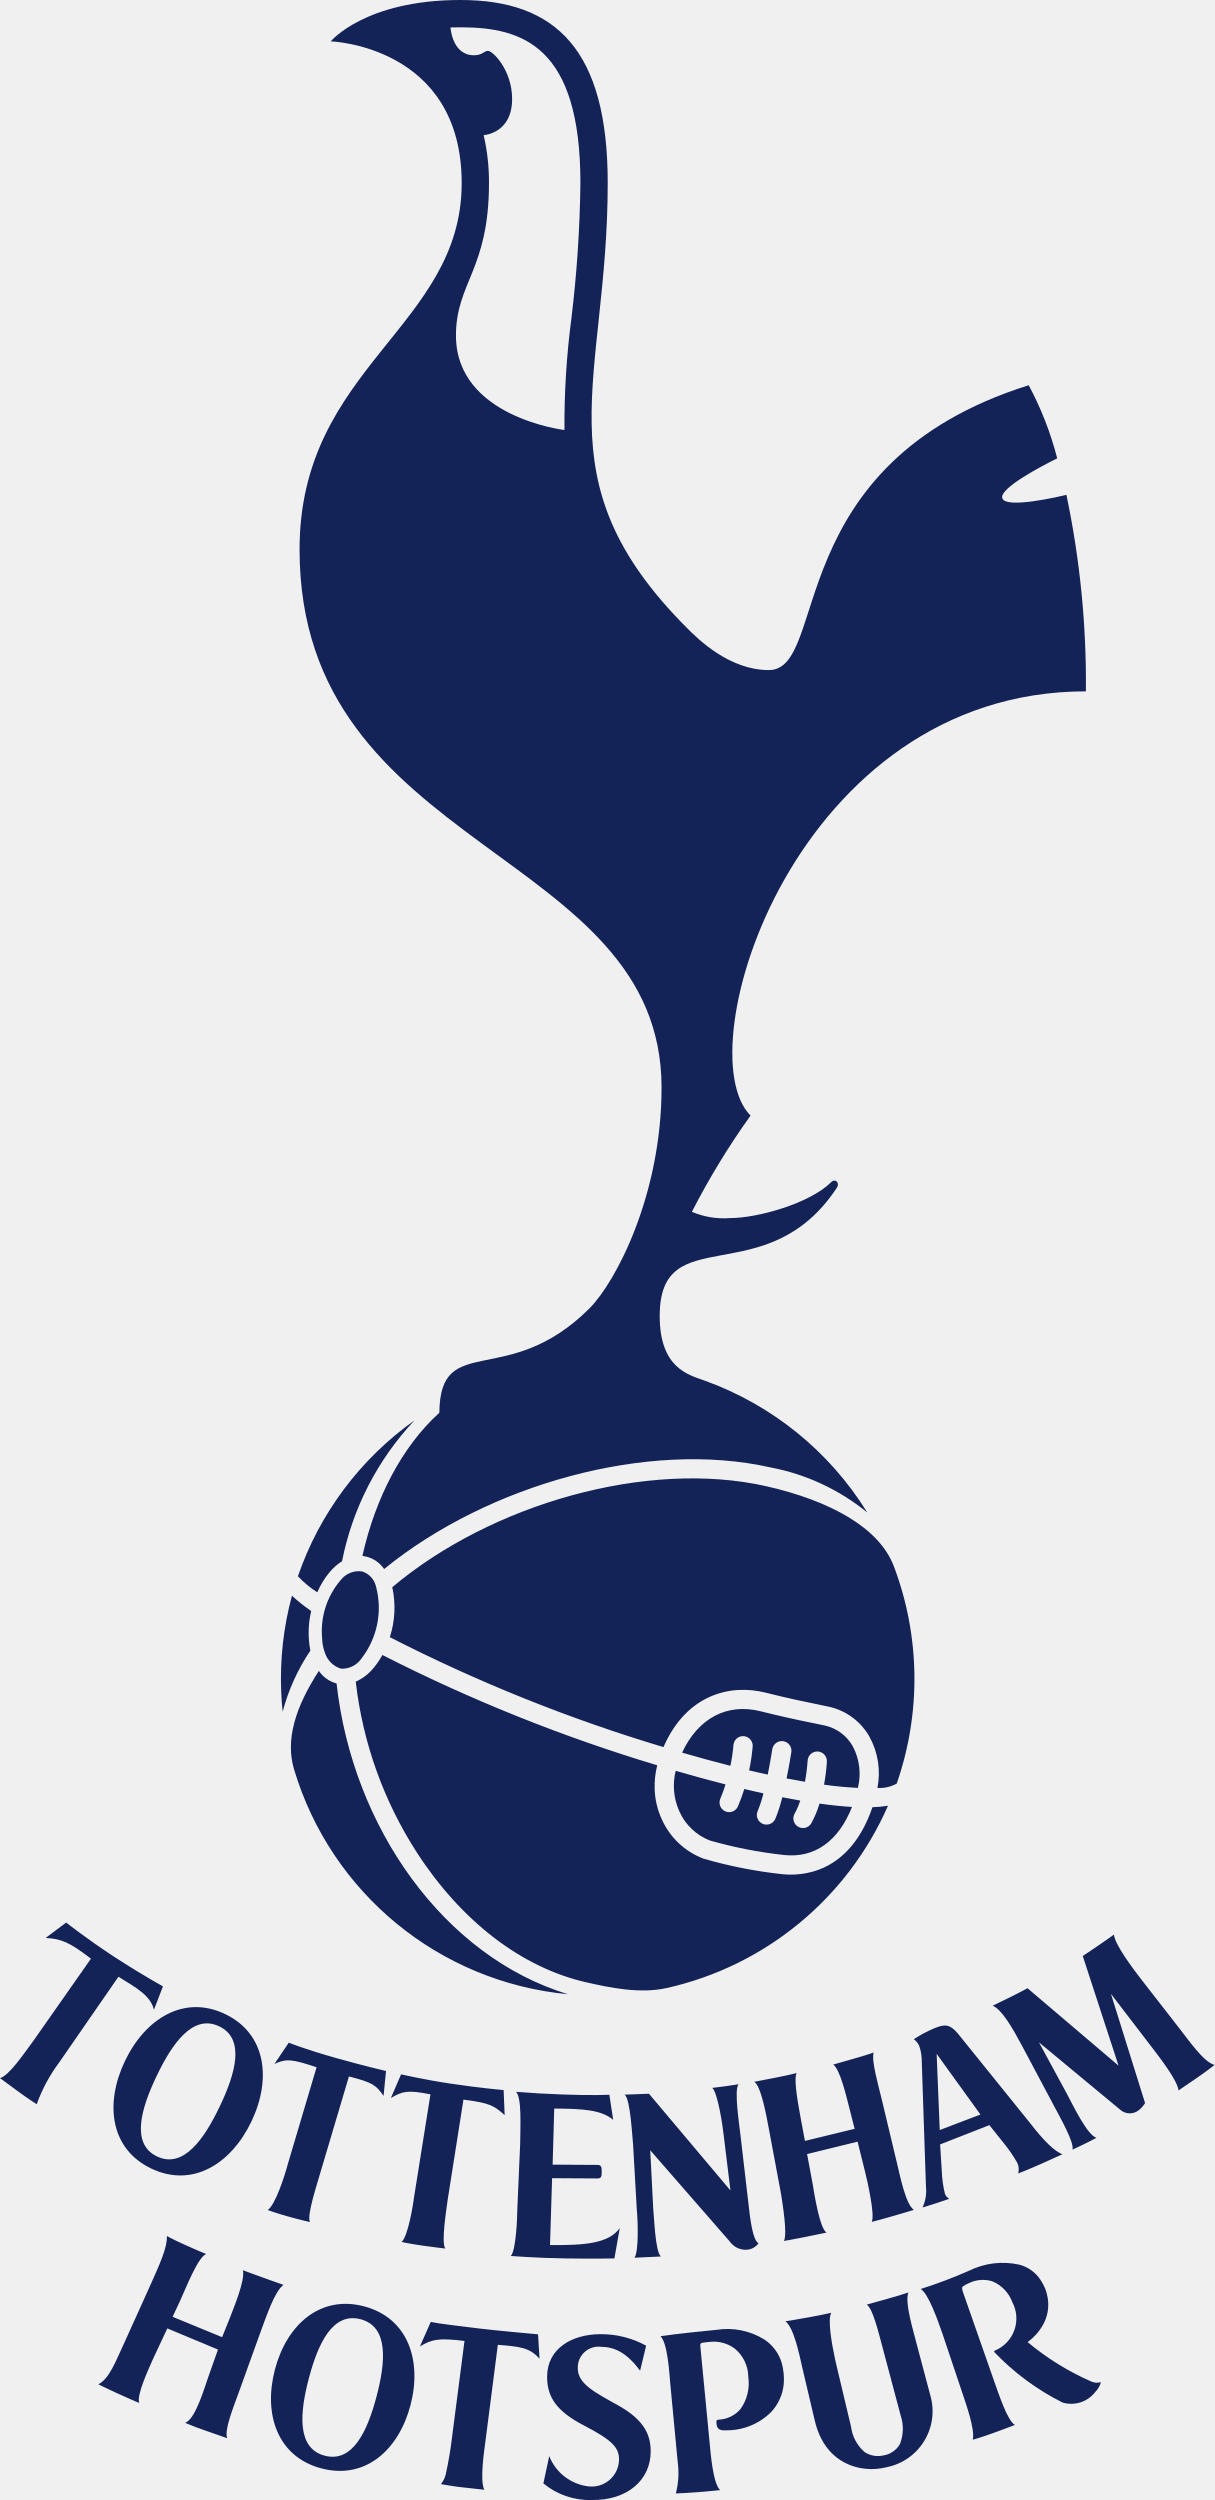
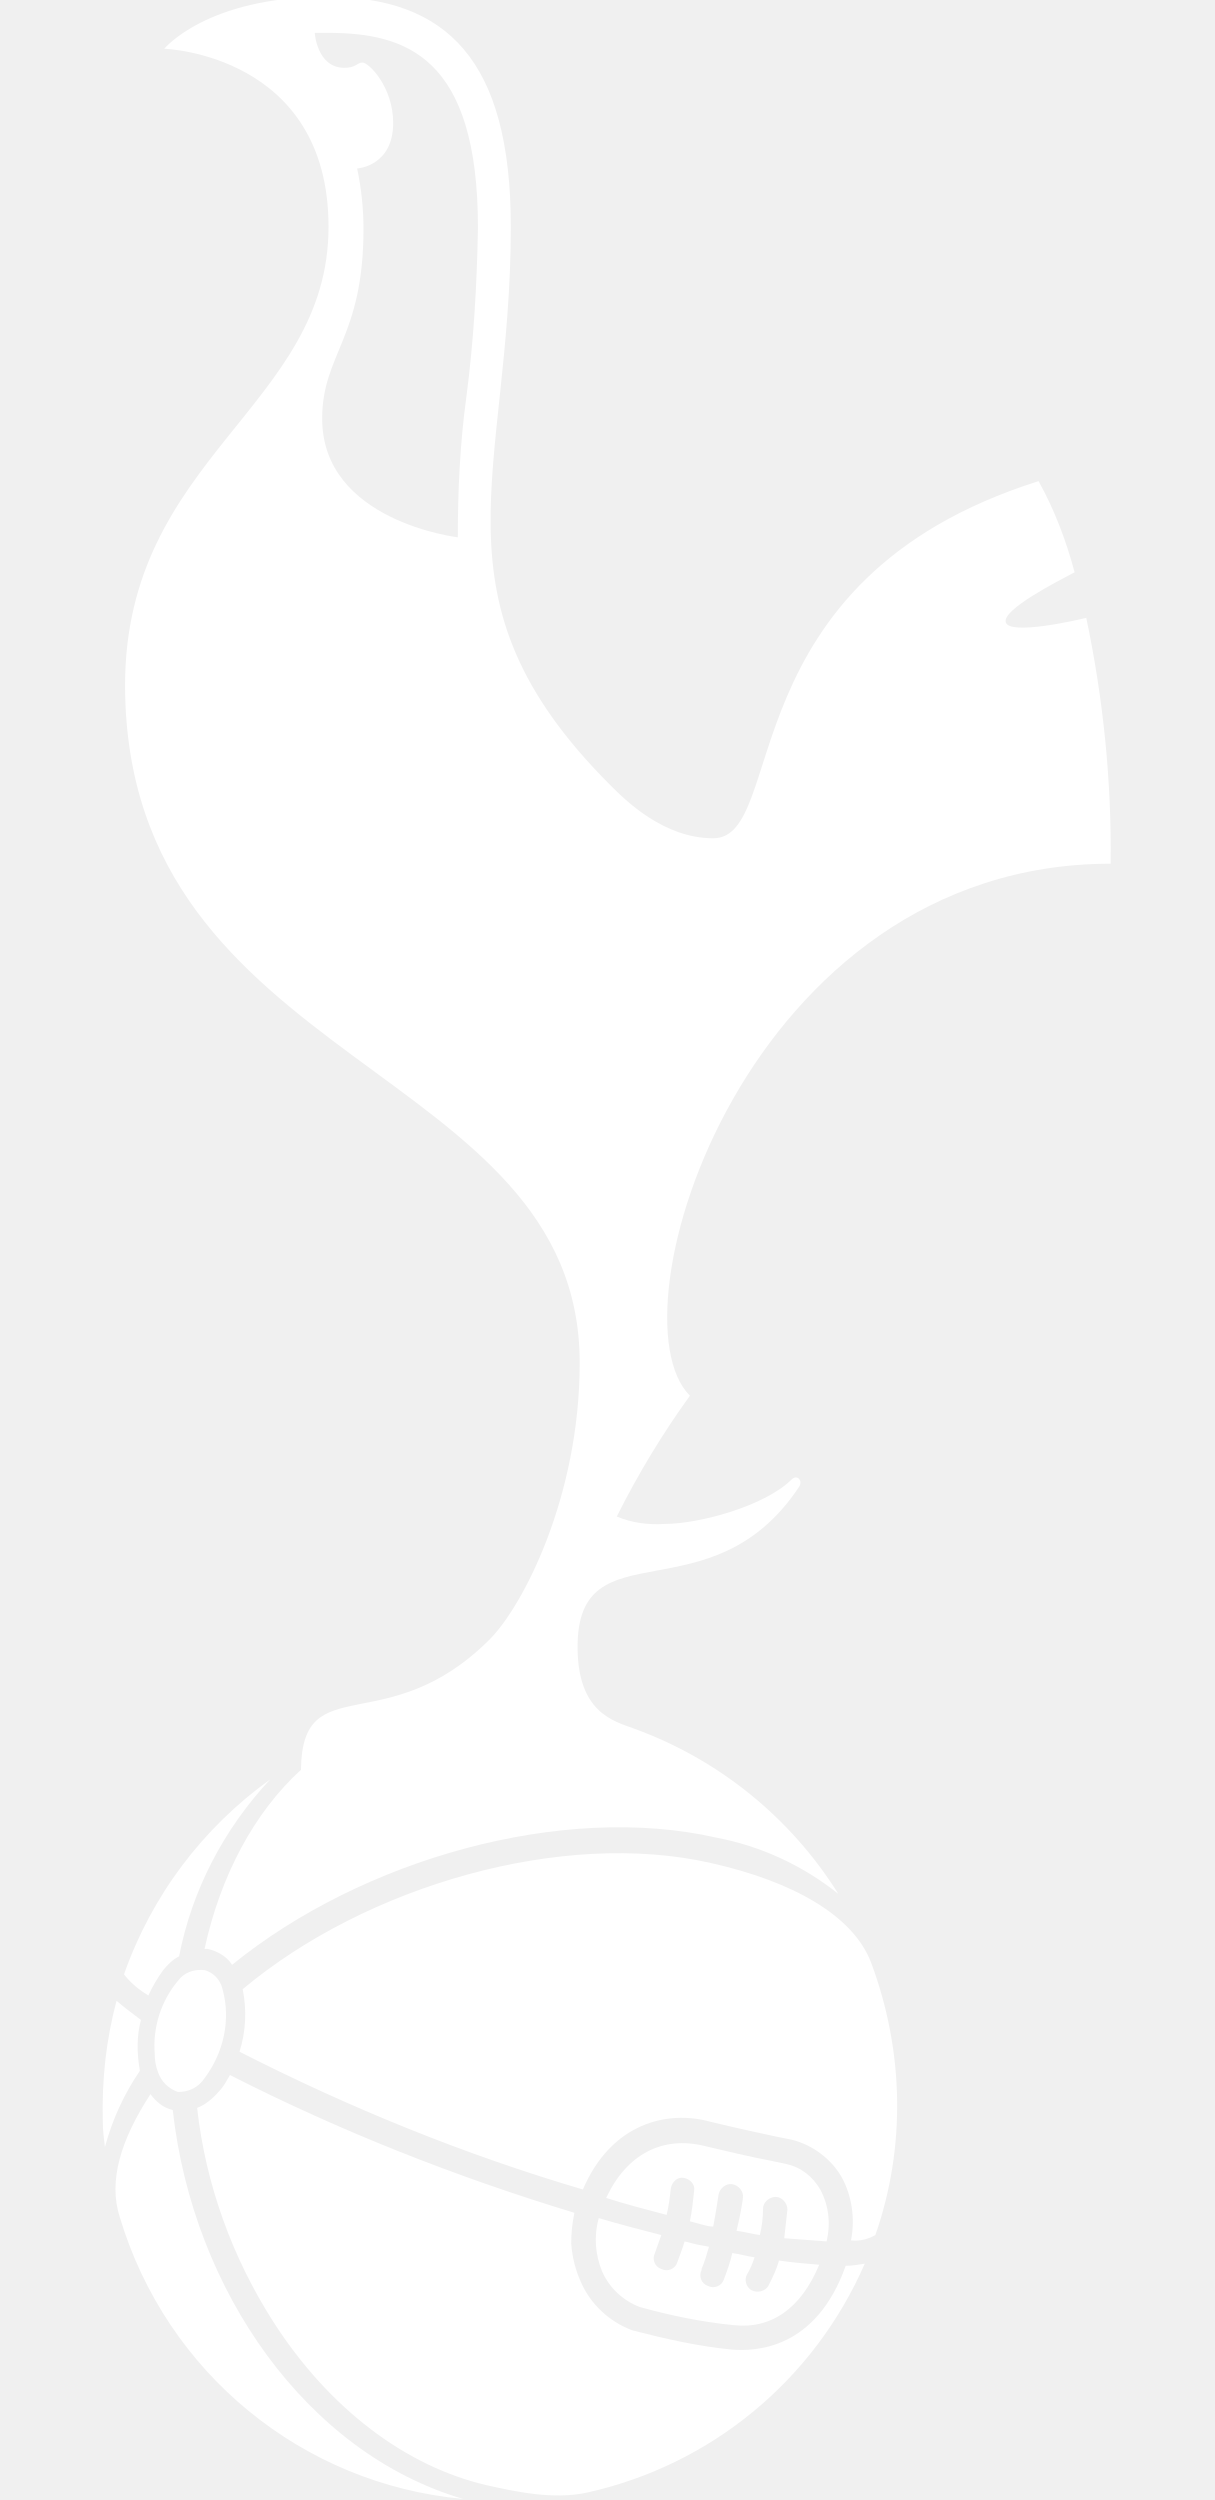
- <svg xmlns="http://www.w3.org/2000/svg" viewBox="0 0 114.63 235.94">
-   <path fill="#132257" d="M34.17 148.305a2.15 2.15 0 0 0-2.002.801 7.4 7.4 0 0 0-1.767 5.521v-.002a4.1 4.1 0 0 0 .273 1.384 2.29 2.29 0 0 0 1.52 1.476 2.22 2.22 0 0 0 1.958-1.016 7.78 7.78 0 0 0 1.335-6.733 1.95 1.95 0 0 0-1.317-1.431m46.792 20.43a5.5 5.5 0 0 0-.476-3.916 4.02 4.02 0 0 0-2.55-1.949l-1.153-.243a105 105 0 0 1-5.004-1.125c-3.175-.794-5.9.661-7.404 3.904 1.547.449 3.07.866 4.555 1.242a15 15 0 0 0 .291-1.971.91.91 0 0 1 1.816.106 17 17 0 0 1-.338 2.296q.442.104.877.204.447.101.88.193c.26-1.278.424-2.365.428-2.386a.91.91 0 0 1 1.8.273c-.015.087-.182 1.175-.45 2.479q.915.177 1.735.315a17 17 0 0 0 .252-1.994.909.909 0 0 1 1.816.087 18 18 0 0 1-.267 2.181 36 36 0 0 0 3.192.304m-16.843 2.223a5.23 5.23 0 0 0 2.866 2.738 42 42 0 0 0 6.998 1.37c2.884.319 5.14-1.287 6.427-4.533-.965-.055-2-.167-3.068-.317a9.4 9.4 0 0 1-.787 1.882.91.91 0 0 1-1.58-.9 7 7 0 0 0 .548-1.268 73 73 0 0 1-1.693-.312 14 14 0 0 1-.646 2.007.91.91 0 1 1-1.667-.728 12 12 0 0 0 .532-1.646l-.875-.195q-.461-.106-.93-.216a17 17 0 0 1-.593 1.628.908.908 0 1 1-1.673-.707c.193-.458.356-.915.495-1.354-1.532-.388-3.106-.82-4.702-1.285a5.84 5.84 0 0 0 .348 3.836m20.231-23.159c-1.375-3.608-5.976-6.164-12.039-7.536-11.203-2.534-25.924 1.651-35.29 9.53a9.03 9.03 0 0 1-.23 4.716 153 153 0 0 0 25.824 10.374c2.178-5.004 6.352-5.958 9.605-5.145 2.331.582 3.83.886 4.925 1.107l1.204.255a5.85 5.85 0 0 1 3.718 2.82 7.18 7.18 0 0 1 .743 4.817 3.3 3.3 0 0 0 1.818-.41 30.04 30.04 0 0 0-.278-20.528m-10.567 29.074a43.3 43.3 0 0 1-7.392-1.46 7.03 7.03 0 0 1-3.922-3.689 7.4 7.4 0 0 1-.684-2.836 8.2 8.2 0 0 1 .24-2.287 156 156 0 0 1-25.937-10.409 7.4 7.4 0 0 1-.824 1.215 4.64 4.64 0 0 1-1.689 1.303 37.6 37.6 0 0 0 5.768 16.124c4.173 6.445 9.857 10.862 15.998 12.251 2.177.492 5.023 1.104 7.567.54a29.93 29.93 0 0 0 20.897-17.208 11 11 0 0 1-1.467.142c-2.154 6.301-6.683 6.521-8.555 6.314m-43.838-26.597a7.7 7.7 0 0 1 1.154-1.893 5 5 0 0 1 1.182-1.04 27.06 27.06 0 0 1 6.83-13.287 30 30 0 0 0-10.994 14.703 9.4 9.4 0 0 0 1.828 1.517m-.578 1.765a17 17 0 0 1-1.813-1.442 29.9 29.9 0 0 0-1.015 9.061q.039.948.135 1.881a19.2 19.2 0 0 1 2.616-5.765 8.9 8.9 0 0 1 .077-3.735m2.395 6.837a2.92 2.92 0 0 1-1.668-1.186c-2.229 3.435-3.167 6.507-2.349 9.266a29.92 29.92 0 0 0 25.858 21.249c-11.684-3.548-20.329-15.721-21.84-29.329M46.148 17.282a19.5 19.5 0 0 0-.504-4.528s2.688-.141 2.688-3.414c0-2.696-1.799-4.536-2.282-4.536-.39 0-.485.412-1.328.412-2.055 0-2.206-2.624-2.206-2.624q.456-.016.938-.016c5.881 0 11.323 1.782 11.323 14.706a117 117 0 0 1-.852 12.784 77 77 0 0 0-.654 10.517s-10.24-1.206-10.24-8.91c0-5.002 3.117-6.219 3.117-14.391m16.287 85.37c0 10.114-4.314 18.338-6.807 20.831-7.722 7.723-14.095 2.099-14.164 9.849-3.504 3.174-6.025 8-7.262 13.512a2 2 0 0 1 .228.032 2.88 2.88 0 0 1 1.825 1.2c9.81-7.995 24.913-12.197 36.457-9.587a20.44 20.44 0 0 1 9.141 4.258 30 30 0 0 0-15.369-12.456c-1.522-.545-4.224-1.17-4.224-6.103 0-9.208 10.074-2.049 16.71-12.079.326-.493-.143-.927-.532-.538-2.008 2.007-6.938 3.387-9.547 3.387a7.6 7.6 0 0 1-3.593-.594 72 72 0 0 1 5.534-9.079c-6.16-6.162 4.21-40.038 31.65-40.038a86 86 0 0 0-1.839-18.546c-.653.158-5.823 1.378-6.059.29-.208-.962 3.808-3.05 5.19-3.736a30.8 30.8 0 0 0-2.69-6.9C73.564 43.766 78.29 63.239 72.56 63.239c-3.729 0-6.658-2.904-7.704-3.95-14.048-14.046-7.502-23.341-7.502-42.007C57.355 4.708 52.472 0 43.455 0c-9.019 0-12.239 3.903-12.239 3.903s12.356.4 12.356 13.379c0 13.586-15.3 17.336-15.3 34.572 0 28.692 34.164 28.154 34.164 50.798m-51.779 81.945a86 86 0 0 0 4.722 2.871l-.851 2.204c-.317-1.334-1.64-2.059-3.35-3.116l-5.593 8.09a15.2 15.2 0 0 0-2.121 3.941s-.917-.584-1.756-1.208A223 223 0 0 0 0 196.123c.834-.205 2.274-2.328 3.141-3.504l5.443-7.766c-2.039-1.574-2.835-1.883-4.275-1.957l1.937-1.453s1.862 1.472 4.411 3.154m10.028 6.639c-2.484-1.184-4.44 1.621-5.912 4.706s-2.436 6.39.048 7.576c2.485 1.184 4.449-1.642 5.92-4.726 1.475-3.084 2.428-6.368-.056-7.556m-6.408 13.423c-3.886-1.856-4.4-6.135-2.488-10.142 1.922-4.025 5.584-6.288 9.45-4.44 3.867 1.844 4.41 6.114 2.488 10.141-1.912 4.005-5.565 6.296-9.45 4.441m17.386-10.446c2.627.742 4.766 1.24 4.766 1.24l-.23 2.35c-.703-1.016-1.025-1.265-3.268-1.837l-2.717 9.144c-.22.836-1.305 4.001-.957 4.597 0 0-.756-.16-1.975-.498-1.37-.38-2.013-.637-2.013-.637.7-.463 1.587-3.17 1.875-4.27l2.733-9.203c-2.323-.774-2.863-.829-3.974-.312l1.347-2.006s1.517.613 4.413 1.432m10.839 2.429c2.59.391 5.029.613 5.029.613l.095 2.36c-.965-.86-1.33-1.14-3.887-1.462l-1.48 9.39c-.104.857-.655 4.122-.228 4.665 0 0-.896-.098-2.135-.273s-2-.348-2-.348c.605-.474 1.107-3.567 1.212-4.426l1.517-9.507c-2.215-.442-2.671-.27-3.734.345l.963-2.232s2.07.486 4.648.875m9.602 8.926-.196 6.309c3.307.043 5.573-.165 6.582-1.6l-.506 2.865s-1.832.039-4.514 0c-2.952-.042-5.265-.233-5.265-.233.49-.487.613-3.56.619-4.427l.269-6.191c.01-1.65.162-4.313-.391-4.874 2.396.166 2.09.163 4.292.249 2.88.114 4.515.028 4.515.028l.36 2.366c-1.125-.938-2.81-1.046-5.563-1.063l-.152 5.294 4.228.025c.382.004.407.217.404.64-.004.418-.01.642-.412.637Zm18.473 1.9c.244 2.296.485 3.945 1.008 4.246a1.48 1.48 0 0 1-1.097.607 1.84 1.84 0 0 1-1.624-.788l-7.498-8.601.28 5.47c.093.862.19 4.124.728 4.557l-2.5.115c.435-.537.319-3.645.227-4.506l-.353-6.177c-.093-.861-.253-4.275-.792-4.708l2.292-.083 7.688 9.128-.641-5.253c-.091-.862-.56-3.993-1.076-4.43 0 0 .275-.024 1.208-.15.932-.127 1.272-.195 1.272-.195-.434.539.069 3.748.16 4.61Zm14.09-3.255c.265 1.067.793 3.811 1.58 4.348 0 0-1.189.342-1.91.565-.647.2-2.07.567-2.07.567.336-.592-.413-3.883-.619-4.706l-.713-2.865-4.766 1.17.542 2.913c.156.942.653 4.111 1.295 4.497 0 0-.665.14-2.055.423-1.165.238-1.972.366-1.972.366.355-.592-.123-3.53-.272-4.468l-1.154-6.159c-.21-1.148-.74-4.053-1.376-4.392l1.977-.382c1.362-.265 2.028-.445 2.028-.445-.334.69.257 3.475.418 4.452l.367 1.954 4.69-1.142-.508-1.998c-.275-1.056-.858-3.596-1.51-4.067 0 0 .645-.187 1.95-.556s1.868-.579 1.868-.579c-.26.703.466 3.176.766 4.451Zm7.863-4.653-4.133-5.725.292 7.19Zm.844 1.001-4.651 1.821.162 2.553a10.4 10.4 0 0 0 .297 2.123.9.9 0 0 0 .407.454s-.483.176-1.282.435c-.798.26-1.238.385-1.238.385a3.74 3.74 0 0 0 .32-1.967l-.407-12.106a4.1 4.1 0 0 0-.24-1.199 1.6 1.6 0 0 0-.497-.609 12.3 12.3 0 0 1 1.865-1.004c1.069-.45 1.517-.43 2.296.478l6.824 8.461c1.24 1.615 2.335 2.702 3.049 2.918 0 0-.697.323-2.006.906-1.313.583-2.18.913-2.18.913a1.47 1.47 0 0 0-.084-1 13 13 0 0 0-1.287-1.874Zm19.483-4.389c-.936.631-1.636 1.114-1.636 1.114-.07-.92-1.846-3.197-2.369-3.886l-4.007-5.229 3.222 10.307a2.6 2.6 0 0 1-.565.651 1.364 1.364 0 0 1-1.82-.056l-7.63-6.327 2.67 4.92c.653 1.246 1.912 3.838 2.758 4.093 0 0-.524.282-1.19.606-.664.32-1.068.507-1.068.507.147-.723-1.091-2.875-1.814-4.25l-2.974-5.59c-.9-1.683-1.893-3.396-2.75-3.738.663-.32.862-.42 1.807-.884.787-.389 1.481-.77 1.481-.77l8.594 7.31-3.38-10.349s.453-.307 1.31-.88c.858-.574 1.633-1.144 1.633-1.144.063.927 1.85 3.285 2.502 4.13l3.702 4.761c.785.978 2.251 3.158 3.297 3.41 0 0-.838.663-1.773 1.294M24.93 214.99c.795.291 1.823.648 1.823.648-.865.627-1.662 3.123-2.176 4.478l-1.995 5.536c-.535 1.502-1.445 3.68-1.14 4.456 0 0-1.098-.379-1.987-.695-.759-.27-1.19-.416-1.996-.759.98-.258 1.902-3.512 2.2-4.33l.914-2.583-4.782-1.995-1.383 2.955c-.45 1.027-1.527 3.35-1.272 4.08 0 0-.843-.346-2.08-.914-1.457-.67-1.775-.85-1.775-.85 1.027-.504 1.633-2.159 2.415-3.833l2.502-5.539c.845-1.894 1.608-3.538 1.551-4.62 0 0 .446.267 1.676.82.98.441 1.48.66 2.03.88-.779.311-1.86 3.106-2.434 4.36l-.732 1.566 4.672 1.922.717-1.775c.334-.905 1.492-3.612 1.243-4.54 0 0 .96.348 2.008.732m9.105 3.891c-2.662-.701-4.038 2.352-4.89 5.587s-1.16 6.59 1.503 7.291c2.661.701 4.043-2.374 4.894-5.607.853-3.236 1.157-6.571-1.507-7.271m-3.703 14.076c-4.165-1.096-5.49-5.128-4.385-9.331 1.111-4.223 4.265-7.053 8.41-5.964 4.141 1.091 5.494 5.108 4.384 9.331-1.105 4.202-4.244 7.06-8.409 5.964m11.281 1.486a2.4 2.4 0 0 0 .445-.87 36 36 0 0 0 .614-3.627l1.167-9.017c-2.486-.31-3.116-.132-4.206.514l1.021-2.308c.776.171 2.49.357 4.575.62 1.393.175 5.55.55 5.55.55l.142 2.308c-.917-1.062-1.868-1.155-3.937-1.319l-1.163 9.047c-.104.841-.567 3.764-.108 4.63-.499-.058-1.328-.15-2.02-.22-.719-.073-1.666-.238-2.08-.308m19.797-3.133c.027 2.716-2.18 4.682-5.574 4.631a6.84 6.84 0 0 1-4.552-1.568l.55-2.576a4.56 4.56 0 0 0 3.709 2.858 2.58 2.58 0 0 0 2.88-2.5c.018-1.152-.616-1.847-3.283-3.235-2.554-1.32-3.505-2.636-3.505-4.6 0-2.67 2.325-4.028 5.055-4.03a8.8 8.8 0 0 1 4.29 1.086l-.568 2.358c-1.218-1.625-2.32-2.23-3.65-2.249a1.962 1.962 0 0 0-2.231 2.043c.01 1.465 1.624 2.26 3.802 3.478 2.503 1.4 3.06 2.804 3.077 4.304m12.365-8.313a5.5 5.5 0 0 1 .185 1.008 6 6 0 0 1 .007 1.004 4.5 4.5 0 0 1-1.18 2.62 5.92 5.92 0 0 1-4.25 1.734c-.704.043-.873-.173-.92-.678l-.005-.11s-.015-.197.14-.207l.175-.017a2.86 2.86 0 0 0 1.977-1.016 4.22 4.22 0 0 0 .718-3.014 3.5 3.5 0 0 0-1.27-2.665 3.32 3.32 0 0 0-2.354-.64s-.338.027-.712.084a.216.216 0 0 0-.2.236l.901 9.351c.08.823.303 3.722.98 4.321 0 0-.768.081-2.218.2a42 42 0 0 1-1.964.112 7.7 7.7 0 0 0 .17-3.014l-.699-7.374c-.08-.844-.224-3.738-.913-4.453 0 0 1.851-.274 5.278-.597a6.6 6.6 0 0 1 4.525.916 4.04 4.04 0 0 1 1.63 2.2m14.011 3.014a5.39 5.39 0 0 1-4.16 6.844c-2.37.592-5.783-.277-6.736-4.436l-1.158-4.908c-.307-1.373-.806-3.807-1.603-4.44 0 0 .889-.127 2.285-.388a48 48 0 0 0 2.043-.413c-.366.576.018 2.849.382 4.52l1.48 6.241a3.8 3.8 0 0 0 1.28 2.387 2.3 2.3 0 0 0 1.77.317 2.2 2.2 0 0 0 1.557-1.062 3.94 3.94 0 0 0 .077-2.706l-1.662-6.24c-.455-1.717-.978-3.867-1.54-4.227 0 0 .677-.184 1.96-.55.97-.278 1.549-.447 1.969-.594-.382.939.532 3.818.724 4.644Zm15.144-1.279a1.35 1.35 0 0 0 .973.086 2.1 2.1 0 0 1-.544.935 2.86 2.86 0 0 1-3.077.988 23.4 23.4 0 0 1-6.445-4.763.105.105 0 0 1 .06-.142l.144-.063a3.28 3.28 0 0 0 1.504-4.494 3.4 3.4 0 0 0-1.905-1.983 3 3 0 0 0-2.062.114 3.2 3.2 0 0 0-.731.39s-.112.092.019.477l2.97 8.482c.45 1.25 1.235 3.683 1.945 4.095 0 0-.802.316-2.018.756-1.22.44-1.96.643-1.96.643.248-.946-.688-3.522-.923-4.245l-1.923-5.732c-.48-1.379-1.355-3.857-2.07-4.25a45 45 0 0 0 4.554-1.719 7.18 7.18 0 0 1 4.768-.575 3.42 3.42 0 0 1 1.982 1.42 4.7 4.7 0 0 1 .444.826 4 4 0 0 1 .235.84 3.87 3.87 0 0 1-.475 2.654 4.95 4.95 0 0 1-1.415 1.562 25 25 0 0 0 5.95 3.698" data-source="https://football-logos.cc" />
+ <svg xmlns="http://www.w3.org/2000/svg" version="1.1" id="Layer_1" x="0px" y="0px" viewBox="-902 423.1 114.6 235.9" style="enable-background:new -902 423.1 114.6 235.9;" xml:space="preserve">
+   <style type="text/css">
+ 	.st0{fill:#FFFFFF;}
+ </style>
+   <path class="st0" d="M-882.7,609c-1-0.1-1.9,0.2-2.5,1c-1.6,1.9-2.4,4.4-2.2,6.9v0c0,0.6,0.1,1.2,0.3,1.7c0.3,0.9,1,1.6,1.9,1.9  c1,0,1.9-0.4,2.5-1.3c1.8-2.4,2.5-5.5,1.7-8.4C-881.2,609.9-881.9,609.2-882.7,609 M-824,634.6c0.4-1.7,0.2-3.4-0.6-4.9  c-0.7-1.2-1.8-2.1-3.2-2.4l-1.4-0.3c-2.1-0.4-4.2-0.9-6.3-1.4c-4-1-7.4,0.8-9.3,4.9c1.9,0.6,3.8,1.1,5.7,1.6  c0.2-0.8,0.3-1.6,0.4-2.5c0.1-0.6,0.6-1.1,1.2-1c0.6,0.1,1.1,0.6,1,1.2c-0.1,1-0.2,1.9-0.4,2.9c0.4,0.1,0.7,0.2,1.1,0.3  c0.4,0.1,0.7,0.2,1.1,0.2c0.3-1.6,0.5-3,0.5-3c0.1-0.6,0.7-1.1,1.3-1c0.6,0.1,1.1,0.7,1,1.3l0,0c0,0.1-0.2,1.5-0.6,3.1  c0.8,0.1,1.5,0.3,2.2,0.4c0.2-0.8,0.3-1.7,0.3-2.5c0-0.6,0.6-1.1,1.2-1.1c0.6,0,1.1,0.6,1.1,1.2c-0.1,0.9-0.2,1.8-0.3,2.7  C-826.7,634.4-825.4,634.5-824,634.6 M-845.2,637.4c0.7,1.6,2,2.8,3.6,3.4c2.9,0.8,5.8,1.4,8.8,1.7c3.6,0.4,6.4-1.6,8.1-5.7  c-1.2-0.1-2.5-0.2-3.8-0.4c-0.2,0.8-0.6,1.6-1,2.4c-0.3,0.5-1,0.7-1.6,0.4c-0.5-0.3-0.7-1-0.4-1.5c0.3-0.5,0.5-1,0.7-1.6  c-0.7-0.1-1.4-0.3-2.1-0.4c-0.2,0.9-0.5,1.7-0.8,2.5c-0.2,0.6-0.9,0.9-1.5,0.6c-0.6-0.2-0.9-0.9-0.6-1.5c0,0,0,0,0-0.1  c0.3-0.7,0.5-1.4,0.7-2.1l-1.1-0.2c-0.4-0.1-0.8-0.2-1.2-0.3c-0.2,0.7-0.5,1.4-0.7,2c-0.2,0.6-0.9,0.9-1.5,0.6  c-0.6-0.2-0.9-0.9-0.6-1.5c0.2-0.6,0.4-1.1,0.6-1.7c-1.9-0.5-3.9-1-5.9-1.6C-846,634.2-845.8,635.9-845.2,637.4 M-819.8,608.3  c-1.7-4.5-7.5-7.7-15.1-9.4c-14-3.2-32.5,2.1-44.2,11.9c0.4,2,0.3,4-0.3,5.9c10.4,5.3,21.2,9.7,32.4,13c2.7-6.3,8-7.5,12-6.4  c2.9,0.7,4.8,1.1,6.2,1.4l1.5,0.3c2,0.5,3.7,1.8,4.7,3.5c1,1.8,1.3,4,0.9,6c0.8,0.1,1.6-0.1,2.3-0.5  C-816.5,625.7-816.7,616.6-819.8,608.3 M-833,644.8c-3.1-0.3-6.2-1-9.3-1.8c-2.2-0.8-4-2.5-4.9-4.6c-0.5-1.1-0.8-2.3-0.9-3.6  c0-1,0.1-1.9,0.3-2.9c-11.2-3.4-22.1-7.7-32.5-13c-0.3,0.5-0.6,1.1-1,1.5c-0.6,0.7-1.3,1.3-2.1,1.6c0.8,7.2,3.3,14.1,7.2,20.2  c5.2,8.1,12.4,13.6,20.1,15.4c2.7,0.6,6.3,1.4,9.5,0.7c11.7-2.6,21.4-10.6,26.2-21.6c-0.6,0.1-1.2,0.2-1.8,0.2  C-825,644.8-830.7,645-833,644.8 M-888,611.4c0.4-0.9,0.9-1.7,1.4-2.4c0.4-0.5,0.9-1,1.5-1.3c1.2-6.2,4.2-12,8.6-16.7  c-6.4,4.6-11.2,11-13.8,18.4C-889.6,610.3-888.8,610.9-888,611.4 M-888.7,613.7c-0.8-0.6-1.6-1.2-2.3-1.8c-1,3.7-1.4,7.5-1.3,11.4  c0,0.8,0.1,1.6,0.2,2.4c0.7-2.6,1.8-5,3.3-7.2C-889.1,616.8-889.1,615.2-888.7,613.7 M-885.7,622.2c-0.9-0.2-1.6-0.8-2.1-1.5  c-2.8,4.3-4,8.2-2.9,11.6c4.4,14.7,17.2,25.2,32.4,26.6C-873,654.6-883.8,639.3-885.7,622.2 M-867.7,444.7c0-1.9-0.2-3.8-0.6-5.7  c0,0,3.4-0.2,3.4-4.3c0-3.4-2.3-5.7-2.9-5.7c-0.5,0-0.6,0.5-1.7,0.5c-2.6,0-2.8-3.3-2.8-3.3c0.4,0,0.8,0,1.2,0  c7.4,0,14.2,2.2,14.2,18.4c-0.1,5.4-0.4,10.7-1.1,16c-0.6,4.4-0.8,8.8-0.8,13.2c0,0-12.8-1.5-12.8-11.2  C-871.6,456.5-867.7,455-867.7,444.7 M-847.3,551.7c0,12.7-5.4,23-8.5,26.1c-9.7,9.7-17.7,2.6-17.8,12.3c-4.4,4-7.6,10-9.1,16.9  c0.1,0,0.2,0,0.3,0c0.9,0.2,1.8,0.7,2.3,1.5c12.3-10,31.2-15.3,45.7-12c4.2,0.8,8.1,2.6,11.5,5.3c-4.5-7.2-11.3-12.7-19.3-15.6  c-1.9-0.7-5.3-1.5-5.3-7.7c0-11.5,12.6-2.6,20.9-15.1c0.4-0.6-0.2-1.2-0.7-0.7c-2.5,2.5-8.7,4.2-12,4.2c-1.5,0.1-3.1-0.1-4.5-0.7  c2-4,4.3-7.8,6.9-11.4c-7.7-7.7,5.3-50.2,39.7-50.2c0.1-7.8-0.7-15.6-2.3-23.2c-0.8,0.2-7.3,1.7-7.6,0.4c-0.3-1.2,4.8-3.8,6.5-4.7  c-0.8-3-1.9-5.9-3.4-8.6c-29.5,9.3-23.6,33.7-30.7,33.7c-4.7,0-8.3-3.6-9.7-5c-17.6-17.6-9.4-29.3-9.4-52.7  c0-15.8-6.1-21.7-17.4-21.7c-11.3,0-15.3,4.9-15.3,4.9s15.5,0.5,15.5,16.8c0,17-19.2,21.7-19.2,43.3  C-890.1,524-847.3,523.4-847.3,551.7" />
</svg>
